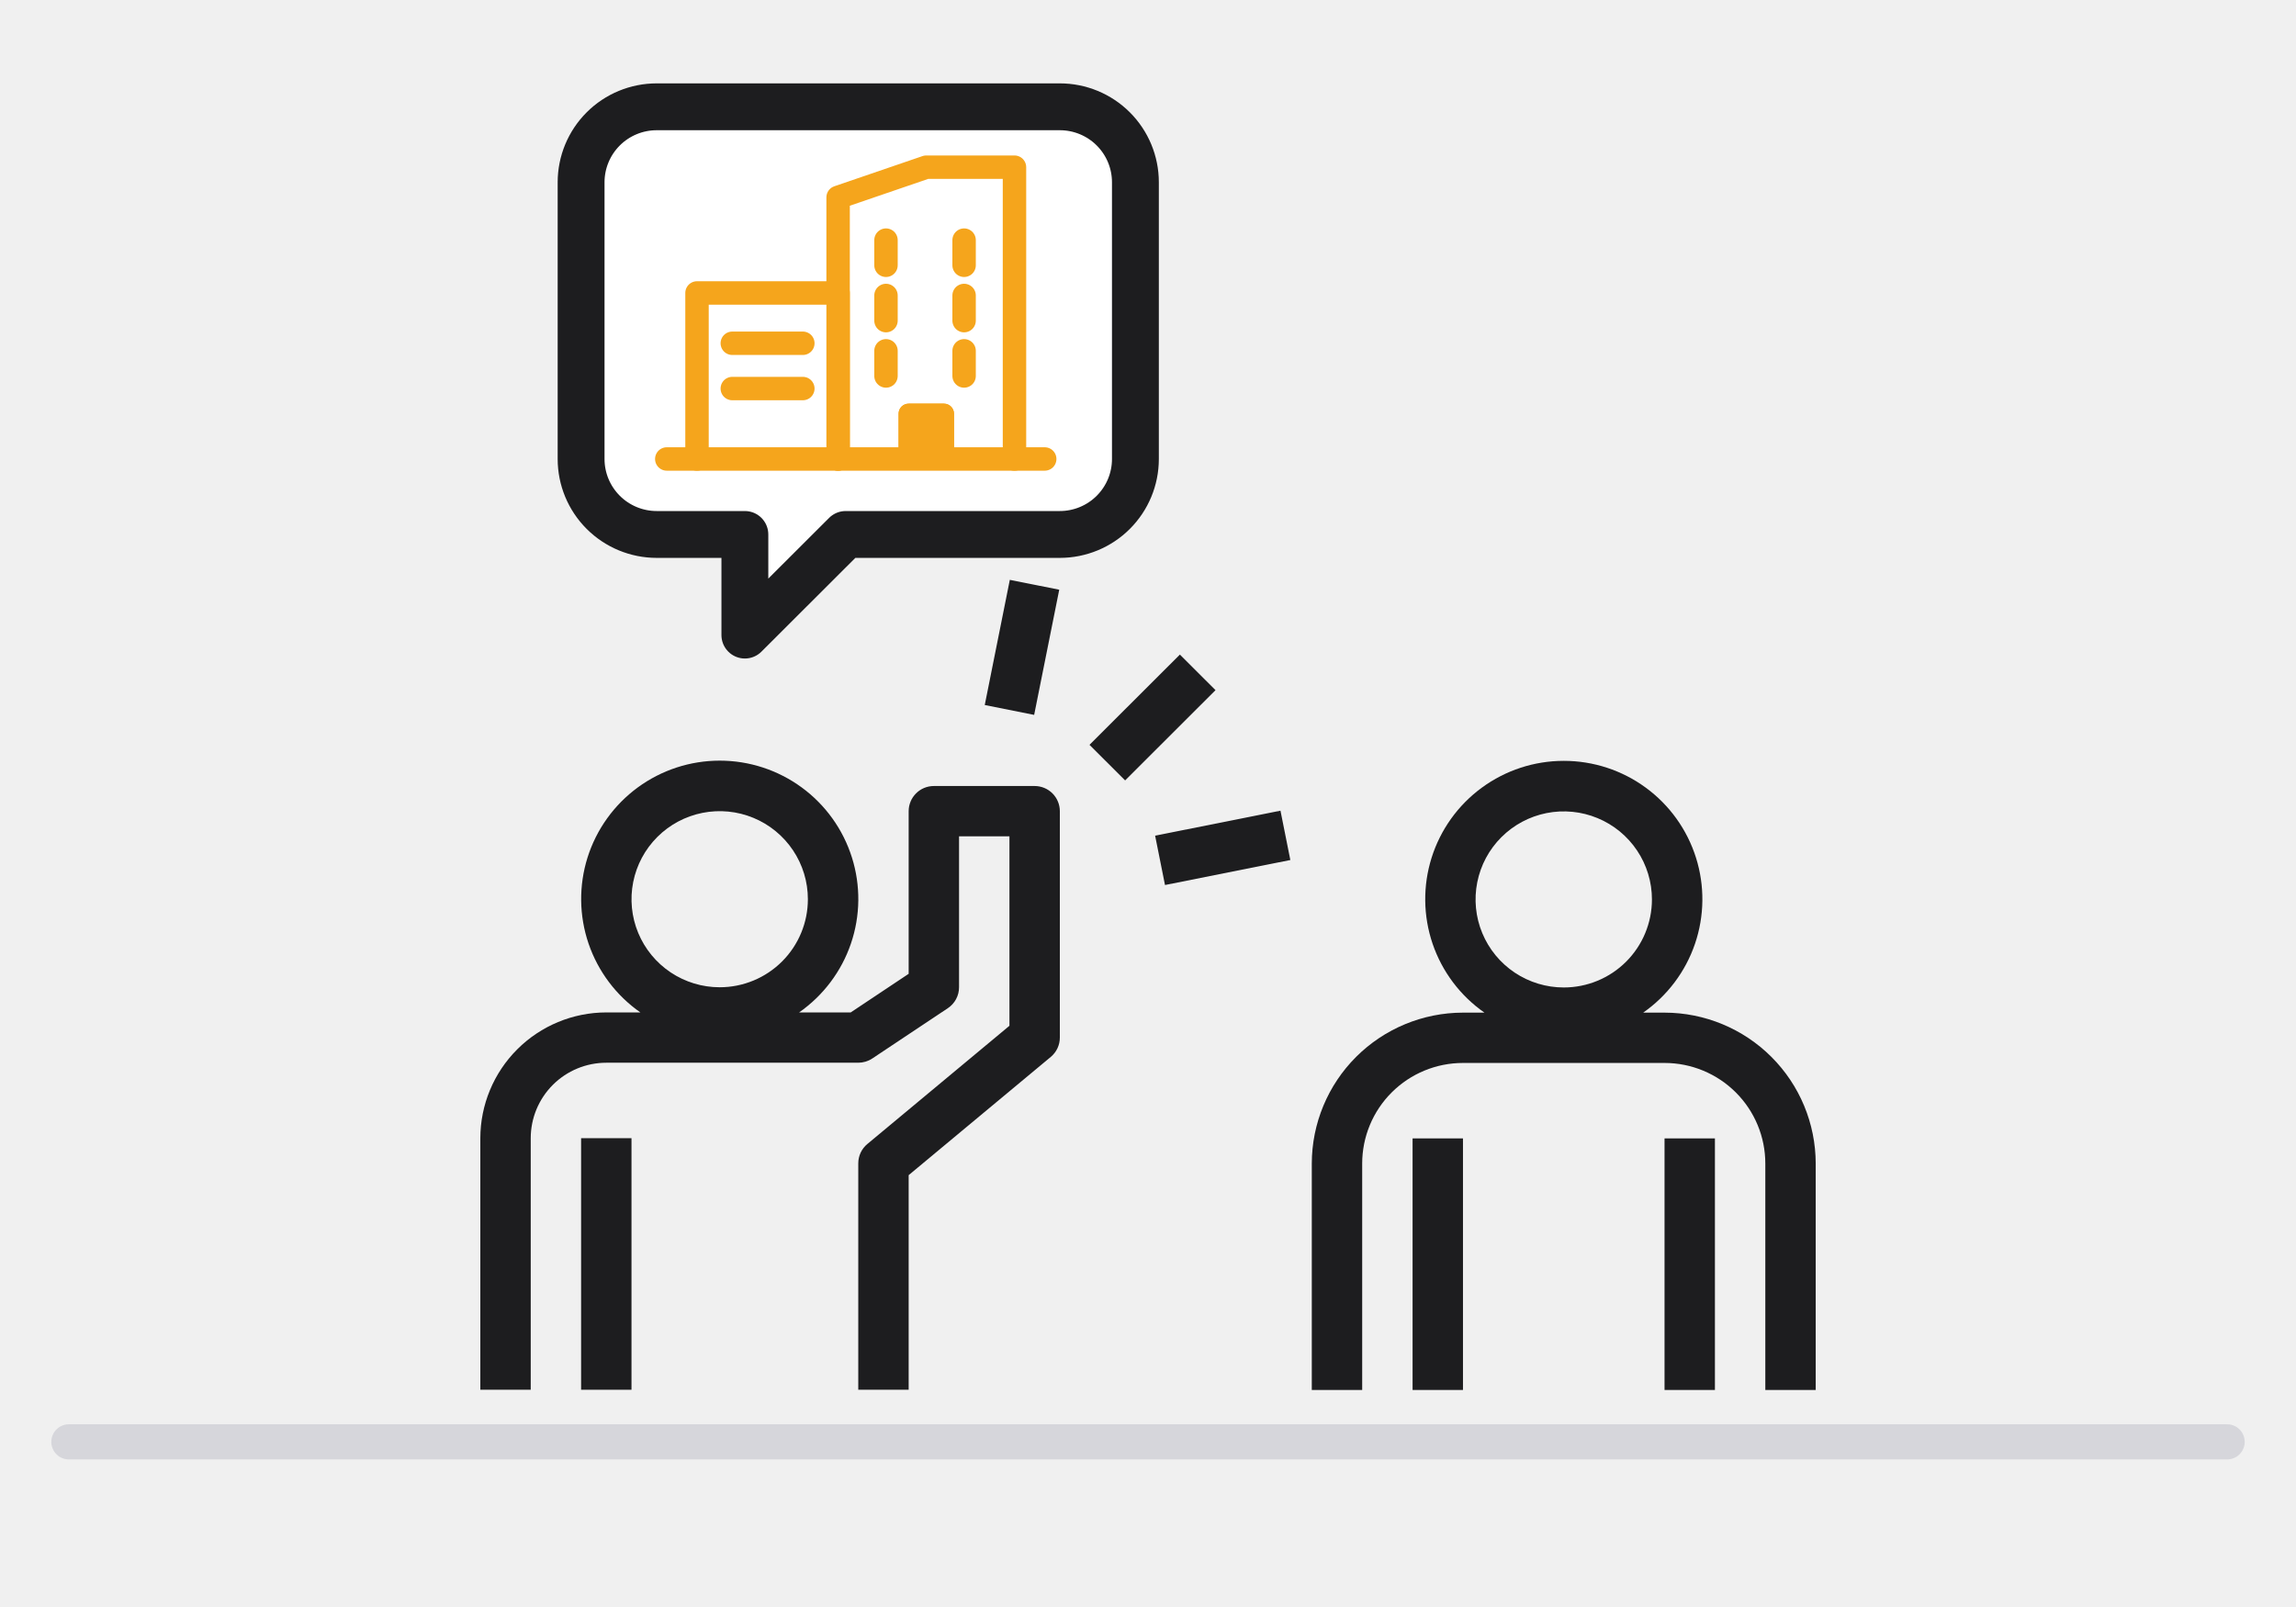
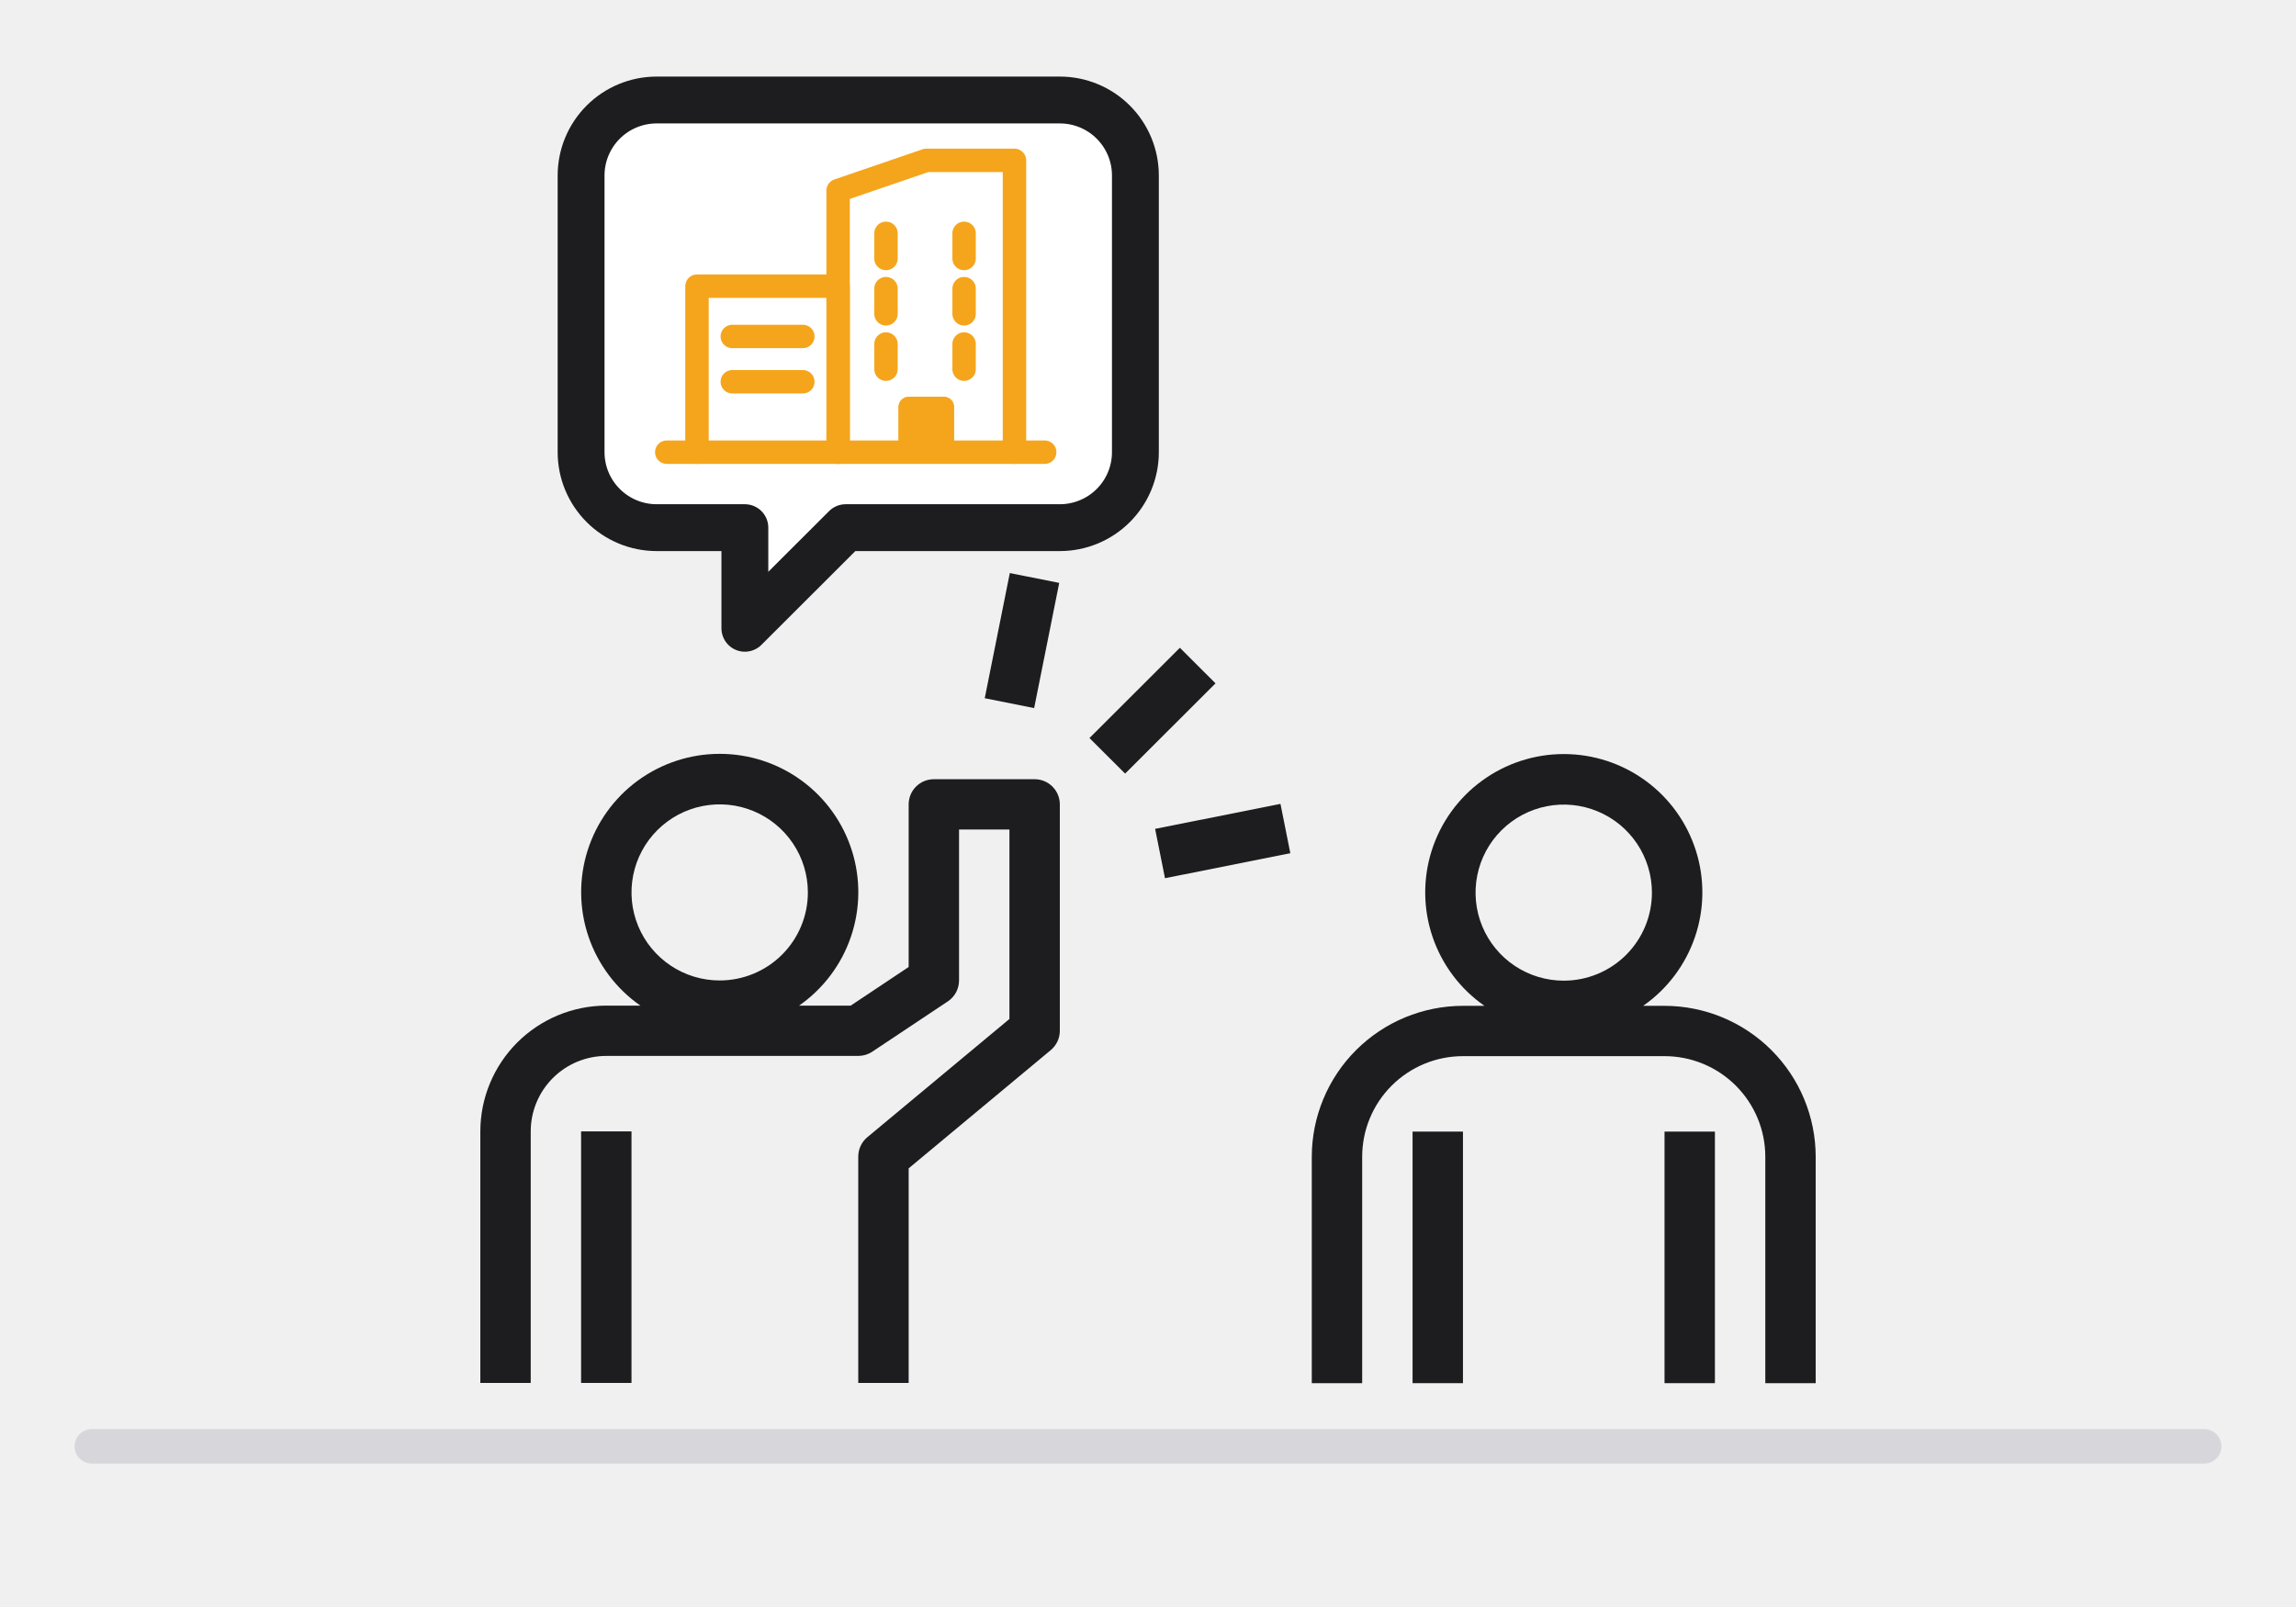
- <svg xmlns="http://www.w3.org/2000/svg" xmlns:xlink="http://www.w3.org/1999/xlink" width="200" height="140" viewBox="0 0 196 137" fill="none">
-   <path d="M5.88 123H190.12" stroke-width="3" stroke-linecap="round" stroke="#D6D6DB" />
-   <path d="M53.908 97.075H49.606V118.552H53.908V97.075Z" fill="#1D1D1F" />
-   <path d="M88.323 67.007H79.719C79.149 67.007 78.602 67.233 78.199 67.636C77.795 68.039 77.569 68.585 77.569 69.155V83.04L72.622 86.337H68.217C70.28 84.897 71.829 82.838 72.64 80.459C73.451 78.08 73.481 75.504 72.725 73.107C71.97 70.71 70.468 68.616 68.439 67.129C66.41 65.643 63.958 64.841 61.441 64.841C58.925 64.841 56.473 65.643 54.444 67.129C52.415 68.616 50.913 70.71 50.157 73.107C49.402 75.504 49.432 78.08 50.242 80.459C51.053 82.838 52.603 84.897 54.666 86.337H51.758C48.907 86.34 46.174 87.472 44.157 89.486C42.142 91.499 41.007 94.228 41.004 97.076V118.553H45.306V97.076C45.306 95.367 45.986 93.728 47.196 92.519C48.406 91.311 50.047 90.632 51.758 90.632H73.267C73.692 90.631 74.107 90.506 74.461 90.272L80.913 85.976C81.208 85.78 81.449 85.514 81.616 85.202C81.783 84.891 81.87 84.542 81.87 84.189V71.303H86.172V87.477L74.041 97.572C73.799 97.773 73.603 98.026 73.47 98.311C73.336 98.597 73.267 98.908 73.267 99.223V118.553H77.569V100.23L89.7 90.136C89.942 89.934 90.137 89.682 90.271 89.397C90.405 89.111 90.474 88.8 90.474 88.485V69.155C90.474 68.585 90.247 68.039 89.844 67.636C89.441 67.233 88.893 67.007 88.323 67.007ZM61.437 84.189C59.948 84.189 58.493 83.748 57.255 82.922C56.017 82.096 55.052 80.922 54.482 79.549C53.912 78.175 53.763 76.664 54.054 75.205C54.344 73.747 55.061 72.408 56.114 71.357C57.167 70.305 58.508 69.59 59.968 69.299C61.429 69.009 62.943 69.158 64.318 69.727C65.694 70.296 66.869 71.26 67.696 72.496C68.524 73.732 68.965 75.185 68.965 76.672C68.965 78.666 68.172 80.578 66.76 81.987C65.349 83.397 63.434 84.189 61.437 84.189Z" fill="#1D1D1F" />
-   <path d="M142.095 86.355H140.271C142.334 84.916 143.883 82.857 144.694 80.478C145.505 78.098 145.535 75.523 144.779 73.126C144.024 70.728 142.522 68.634 140.493 67.148C138.464 65.661 136.012 64.859 133.495 64.859C130.978 64.859 128.527 65.661 126.498 67.148C124.468 68.634 122.967 70.728 122.211 73.126C121.456 75.523 121.486 78.098 122.296 80.478C123.107 82.857 124.657 84.916 126.72 86.355H124.888C121.466 86.359 118.186 87.717 115.766 90.133C113.347 92.549 111.986 95.825 111.982 99.242V118.571H116.284V99.242C116.284 96.963 117.191 94.778 118.804 93.167C120.417 91.556 122.606 90.651 124.888 90.651H142.095C144.376 90.651 146.565 91.556 148.178 93.167C149.792 94.778 150.698 96.963 150.698 99.242V118.571H155V99.242C154.996 95.825 153.636 92.549 151.216 90.133C148.797 87.717 145.516 86.359 142.095 86.355ZM133.491 84.207C132.002 84.207 130.547 83.766 129.309 82.941C128.071 82.115 127.106 80.941 126.536 79.567C125.966 78.194 125.817 76.682 126.108 75.224C126.398 73.766 127.115 72.426 128.168 71.375C129.221 70.324 130.562 69.608 132.022 69.318C133.483 69.028 134.996 69.177 136.372 69.746C137.747 70.314 138.923 71.278 139.75 72.514C140.578 73.75 141.019 75.204 141.019 76.69C141.019 78.684 140.226 80.596 138.814 82.006C137.402 83.415 135.488 84.207 133.491 84.207Z" fill="#1D1D1F" />
-   <path d="M146.396 97.093H142.095V118.571H146.396V97.093Z" fill="#1D1D1F" />
-   <path d="M124.888 97.093H120.586V118.571H124.888V97.093Z" fill="#1D1D1F" />
-   <path d="M100.722 55.786L93.005 63.492L96.047 66.529L103.764 58.823L100.722 55.786Z" fill="#1D1D1F" />
-   <path d="M109.309 69.113L98.608 71.246L99.451 75.459L110.151 73.325L109.309 69.113Z" fill="#1D1D1F" />
-   <path d="M86.204 49.406L84.064 60.092L88.282 60.934L90.422 50.248L86.204 49.406Z" fill="#1D1D1F" />
-   <path d="M56.059 9.018H90.473C92.184 9.018 93.826 9.697 95.036 10.905C96.246 12.114 96.925 13.753 96.925 15.461V39.087C96.925 40.795 96.246 42.434 95.036 43.642C93.826 44.851 92.184 45.53 90.473 45.53H72.191L63.587 54.121V45.53H56.059C54.348 45.53 52.706 44.851 51.496 43.642C50.286 42.434 49.606 40.795 49.606 39.087V15.461C49.606 13.753 50.286 12.114 51.496 10.905C52.706 9.697 54.348 9.018 56.059 9.018Z" fill="white" stroke-width="4" stroke-linejoin="round" stroke="#1D1D1F" />
-   <path d="M71.546 39.087V16.75L79.074 14.173H86.602V39.087" fill="white" stroke-width="2" stroke-linecap="round" stroke-linejoin="round" stroke="#F5A51C" />
-   <path d="M59.501 39.086V24.911H71.546V39.086" fill="white" stroke-width="2" stroke-linecap="round" stroke-linejoin="round" stroke="#F5A51C" />
-   <path d="M62.513 29.207H68.535" stroke-width="2" stroke-linecap="round" stroke="#F5A51C" />
-   <path d="M62.513 33.073H68.535" stroke-width="2" stroke-linecap="round" stroke="#F5A51C" />
-   <path d="M75.633 20.401V22.549" stroke-width="2" stroke-linecap="round" stroke="#F5A51C" />
-   <path d="M75.633 25.126V27.274" stroke-width="2" stroke-linecap="round" stroke="#F5A51C" />
-   <path d="M75.633 29.851V31.999" stroke-width="2" stroke-linecap="round" stroke="#F5A51C" />
-   <path d="M82.301 20.401V22.549" stroke-width="2" stroke-linecap="round" stroke="#F5A51C" />
-   <path d="M82.301 25.126V27.274" stroke-width="2" stroke-linecap="round" stroke="#F5A51C" />
-   <path d="M82.301 29.851V31.999" stroke-width="2" stroke-linecap="round" stroke="#F5A51C" />
-   <use xlink:href="#stroke0_445_541" fill="#F5A51C" />
-   <mask id="stroke1_445_541" fill="white">
-     <use xlink:href="#stroke0_445_541" />
-   </mask>
-   <path d="M77.568 34.362H80.58C81.055 34.362 81.44 34.746 81.44 35.221V38.227C81.44 38.702 81.055 39.087 80.58 39.087H77.568C77.093 39.087 76.708 38.702 76.708 38.227V35.221C76.708 34.746 77.093 34.362 77.568 34.362Z" stroke-width="4.768" stroke="#F5A51C" mask="url(#stroke1_445_541)" />
-   <path d="M56.92 39.086H89.183" stroke-width="2" stroke-linecap="round" stroke="#F5A51C" />
+ <svg xmlns="http://www.w3.org/2000/svg" xmlns:xlink="http://www.w3.org/1999/xlink" width="200" height="140" viewBox="0 0 200 140" fill="none">
+   <line x1="8" y1="126" x2="192" y2="126" stroke="#d6d6db" stroke-width="3" stroke-linecap="round" />
+   <g transform="translate(0 -0.49) scale(1.0204)">
+     <path d="M53.908 97.075H49.606V118.552H53.908V97.075Z" fill="#1D1D1F" />
+     <path d="M88.323 67.007H79.719C79.149 67.007 78.602 67.233 78.199 67.636C77.795 68.039 77.569 68.585 77.569 69.155V83.04L72.622 86.337H68.217C70.28 84.897 71.829 82.838 72.64 80.459C73.451 78.08 73.481 75.504 72.725 73.107C71.97 70.71 70.468 68.616 68.439 67.129C66.41 65.643 63.958 64.841 61.441 64.841C58.925 64.841 56.473 65.643 54.444 67.129C52.415 68.616 50.913 70.71 50.157 73.107C49.402 75.504 49.432 78.08 50.242 80.459C51.053 82.838 52.603 84.897 54.666 86.337H51.758C48.907 86.34 46.174 87.472 44.157 89.486C42.142 91.499 41.007 94.228 41.004 97.076V118.553H45.306V97.076C45.306 95.367 45.986 93.728 47.196 92.519C48.406 91.311 50.047 90.632 51.758 90.632H73.267C73.692 90.631 74.107 90.506 74.461 90.272L80.913 85.976C81.208 85.78 81.449 85.514 81.616 85.202C81.783 84.891 81.87 84.542 81.87 84.189V71.303H86.172V87.477L74.041 97.572C73.799 97.773 73.603 98.026 73.47 98.311C73.336 98.597 73.267 98.908 73.267 99.223V118.553H77.569V100.23L89.7 90.136C89.942 89.934 90.137 89.682 90.271 89.397C90.405 89.111 90.474 88.8 90.474 88.485V69.155C90.474 68.585 90.247 68.039 89.844 67.636C89.441 67.233 88.893 67.007 88.323 67.007ZM61.437 84.189C59.948 84.189 58.493 83.748 57.255 82.922C56.017 82.096 55.052 80.922 54.482 79.549C53.912 78.175 53.763 76.664 54.054 75.205C54.344 73.747 55.061 72.408 56.114 71.357C57.167 70.305 58.508 69.59 59.968 69.299C61.429 69.009 62.943 69.158 64.318 69.727C65.694 70.296 66.869 71.26 67.696 72.496C68.524 73.732 68.965 75.185 68.965 76.672C68.965 78.666 68.172 80.578 66.76 81.987C65.349 83.397 63.434 84.189 61.437 84.189Z" fill="#1D1D1F" />
+     <path d="M142.095 86.355H140.271C142.334 84.916 143.883 82.857 144.694 80.478C145.505 78.098 145.535 75.523 144.779 73.126C144.024 70.728 142.522 68.634 140.493 67.148C138.464 65.661 136.012 64.859 133.495 64.859C130.978 64.859 128.527 65.661 126.498 67.148C124.468 68.634 122.967 70.728 122.211 73.126C121.456 75.523 121.486 78.098 122.296 80.478C123.107 82.857 124.657 84.916 126.72 86.355H124.888C121.466 86.359 118.186 87.717 115.766 90.133C113.347 92.549 111.986 95.825 111.982 99.242V118.571H116.284V99.242C116.284 96.963 117.191 94.778 118.804 93.167C120.417 91.556 122.606 90.651 124.888 90.651H142.095C144.376 90.651 146.565 91.556 148.178 93.167C149.792 94.778 150.698 96.963 150.698 99.242V118.571H155V99.242C154.996 95.825 153.636 92.549 151.216 90.133C148.797 87.717 145.516 86.359 142.095 86.355ZM133.491 84.207C132.002 84.207 130.547 83.766 129.309 82.941C128.071 82.115 127.106 80.941 126.536 79.567C125.966 78.194 125.817 76.682 126.108 75.224C126.398 73.766 127.115 72.426 128.168 71.375C129.221 70.324 130.562 69.608 132.022 69.318C133.483 69.028 134.996 69.177 136.372 69.746C137.747 70.314 138.923 71.278 139.75 72.514C140.578 73.75 141.019 75.204 141.019 76.69C141.019 78.684 140.226 80.596 138.814 82.006C137.402 83.415 135.488 84.207 133.491 84.207Z" fill="#1D1D1F" />
+     <path d="M146.396 97.093H142.095V118.571H146.396V97.093Z" fill="#1D1D1F" />
+     <path d="M124.888 97.093H120.586V118.571H124.888V97.093Z" fill="#1D1D1F" />
+     <path d="M100.722 55.786L93.005 63.492L96.047 66.529L103.764 58.823L100.722 55.786Z" fill="#1D1D1F" />
+     <path d="M109.309 69.113L98.608 71.246L99.451 75.459L110.151 73.325L109.309 69.113Z" fill="#1D1D1F" />
+     <path d="M86.204 49.406L84.064 60.092L88.282 60.934L90.422 50.248L86.204 49.406Z" fill="#1D1D1F" />
+     <path d="M56.059 9.018H90.473C92.184 9.018 93.826 9.697 95.036 10.905C96.246 12.114 96.925 13.753 96.925 15.461V39.087C96.925 40.795 96.246 42.434 95.036 43.642C93.826 44.851 92.184 45.53 90.473 45.53H72.191L63.587 54.121V45.53H56.059C54.348 45.53 52.706 44.851 51.496 43.642C50.286 42.434 49.606 40.795 49.606 39.087V15.461C49.606 13.753 50.286 12.114 51.496 10.905C52.706 9.697 54.348 9.018 56.059 9.018Z" fill="white" stroke-width="4" stroke-linejoin="round" stroke="#1D1D1F" />
+     <path d="M71.546 39.087V16.75L79.074 14.173H86.602V39.087" fill="white" stroke-width="2" stroke-linecap="round" stroke-linejoin="round" stroke="#F5A51C" />
+     <path d="M59.501 39.086V24.911H71.546V39.086" fill="white" stroke-width="2" stroke-linecap="round" stroke-linejoin="round" stroke="#F5A51C" />
+     <path d="M62.513 29.207H68.535" stroke-width="2" stroke-linecap="round" stroke="#F5A51C" />
+     <path d="M62.513 33.073H68.535" stroke-width="2" stroke-linecap="round" stroke="#F5A51C" />
+     <path d="M75.633 20.401V22.549" stroke-width="2" stroke-linecap="round" stroke="#F5A51C" />
+     <path d="M75.633 25.126V27.274" stroke-width="2" stroke-linecap="round" stroke="#F5A51C" />
+     <path d="M75.633 29.851V31.999" stroke-width="2" stroke-linecap="round" stroke="#F5A51C" />
+     <path d="M82.301 20.401V22.549" stroke-width="2" stroke-linecap="round" stroke="#F5A51C" />
+     <path d="M82.301 25.126V27.274" stroke-width="2" stroke-linecap="round" stroke="#F5A51C" />
+     <path d="M82.301 29.851V31.999" stroke-width="2" stroke-linecap="round" stroke="#F5A51C" />
+     <use xlink:href="#stroke0_445_541" fill="#F5A51C" />
+     <mask id="stroke1_445_541" fill="white">
+       <use xlink:href="#stroke0_445_541" />
+     </mask>
+     <path d="M77.568 34.362H80.58C81.055 34.362 81.44 34.746 81.44 35.221V38.227C81.44 38.702 81.055 39.087 80.58 39.087H77.568C77.093 39.087 76.708 38.702 76.708 38.227V35.221C76.708 34.746 77.093 34.362 77.568 34.362Z" stroke-width="4.768" stroke="#F5A51C" mask="url(#stroke1_445_541)" />
+     <path d="M56.92 39.086H89.183" stroke-width="2" stroke-linecap="round" stroke="#F5A51C" />
+   </g>
  <defs>
    <path id="stroke0_445_541" d="M80.58 34.362H77.568C77.093 34.362 76.708 34.746 76.708 35.221V38.227C76.708 38.702 77.093 39.087 77.568 39.087H80.58C81.055 39.087 81.44 38.702 81.44 38.227V35.221C81.44 34.746 81.055 34.362 80.58 34.362Z" />
  </defs>
</svg>
